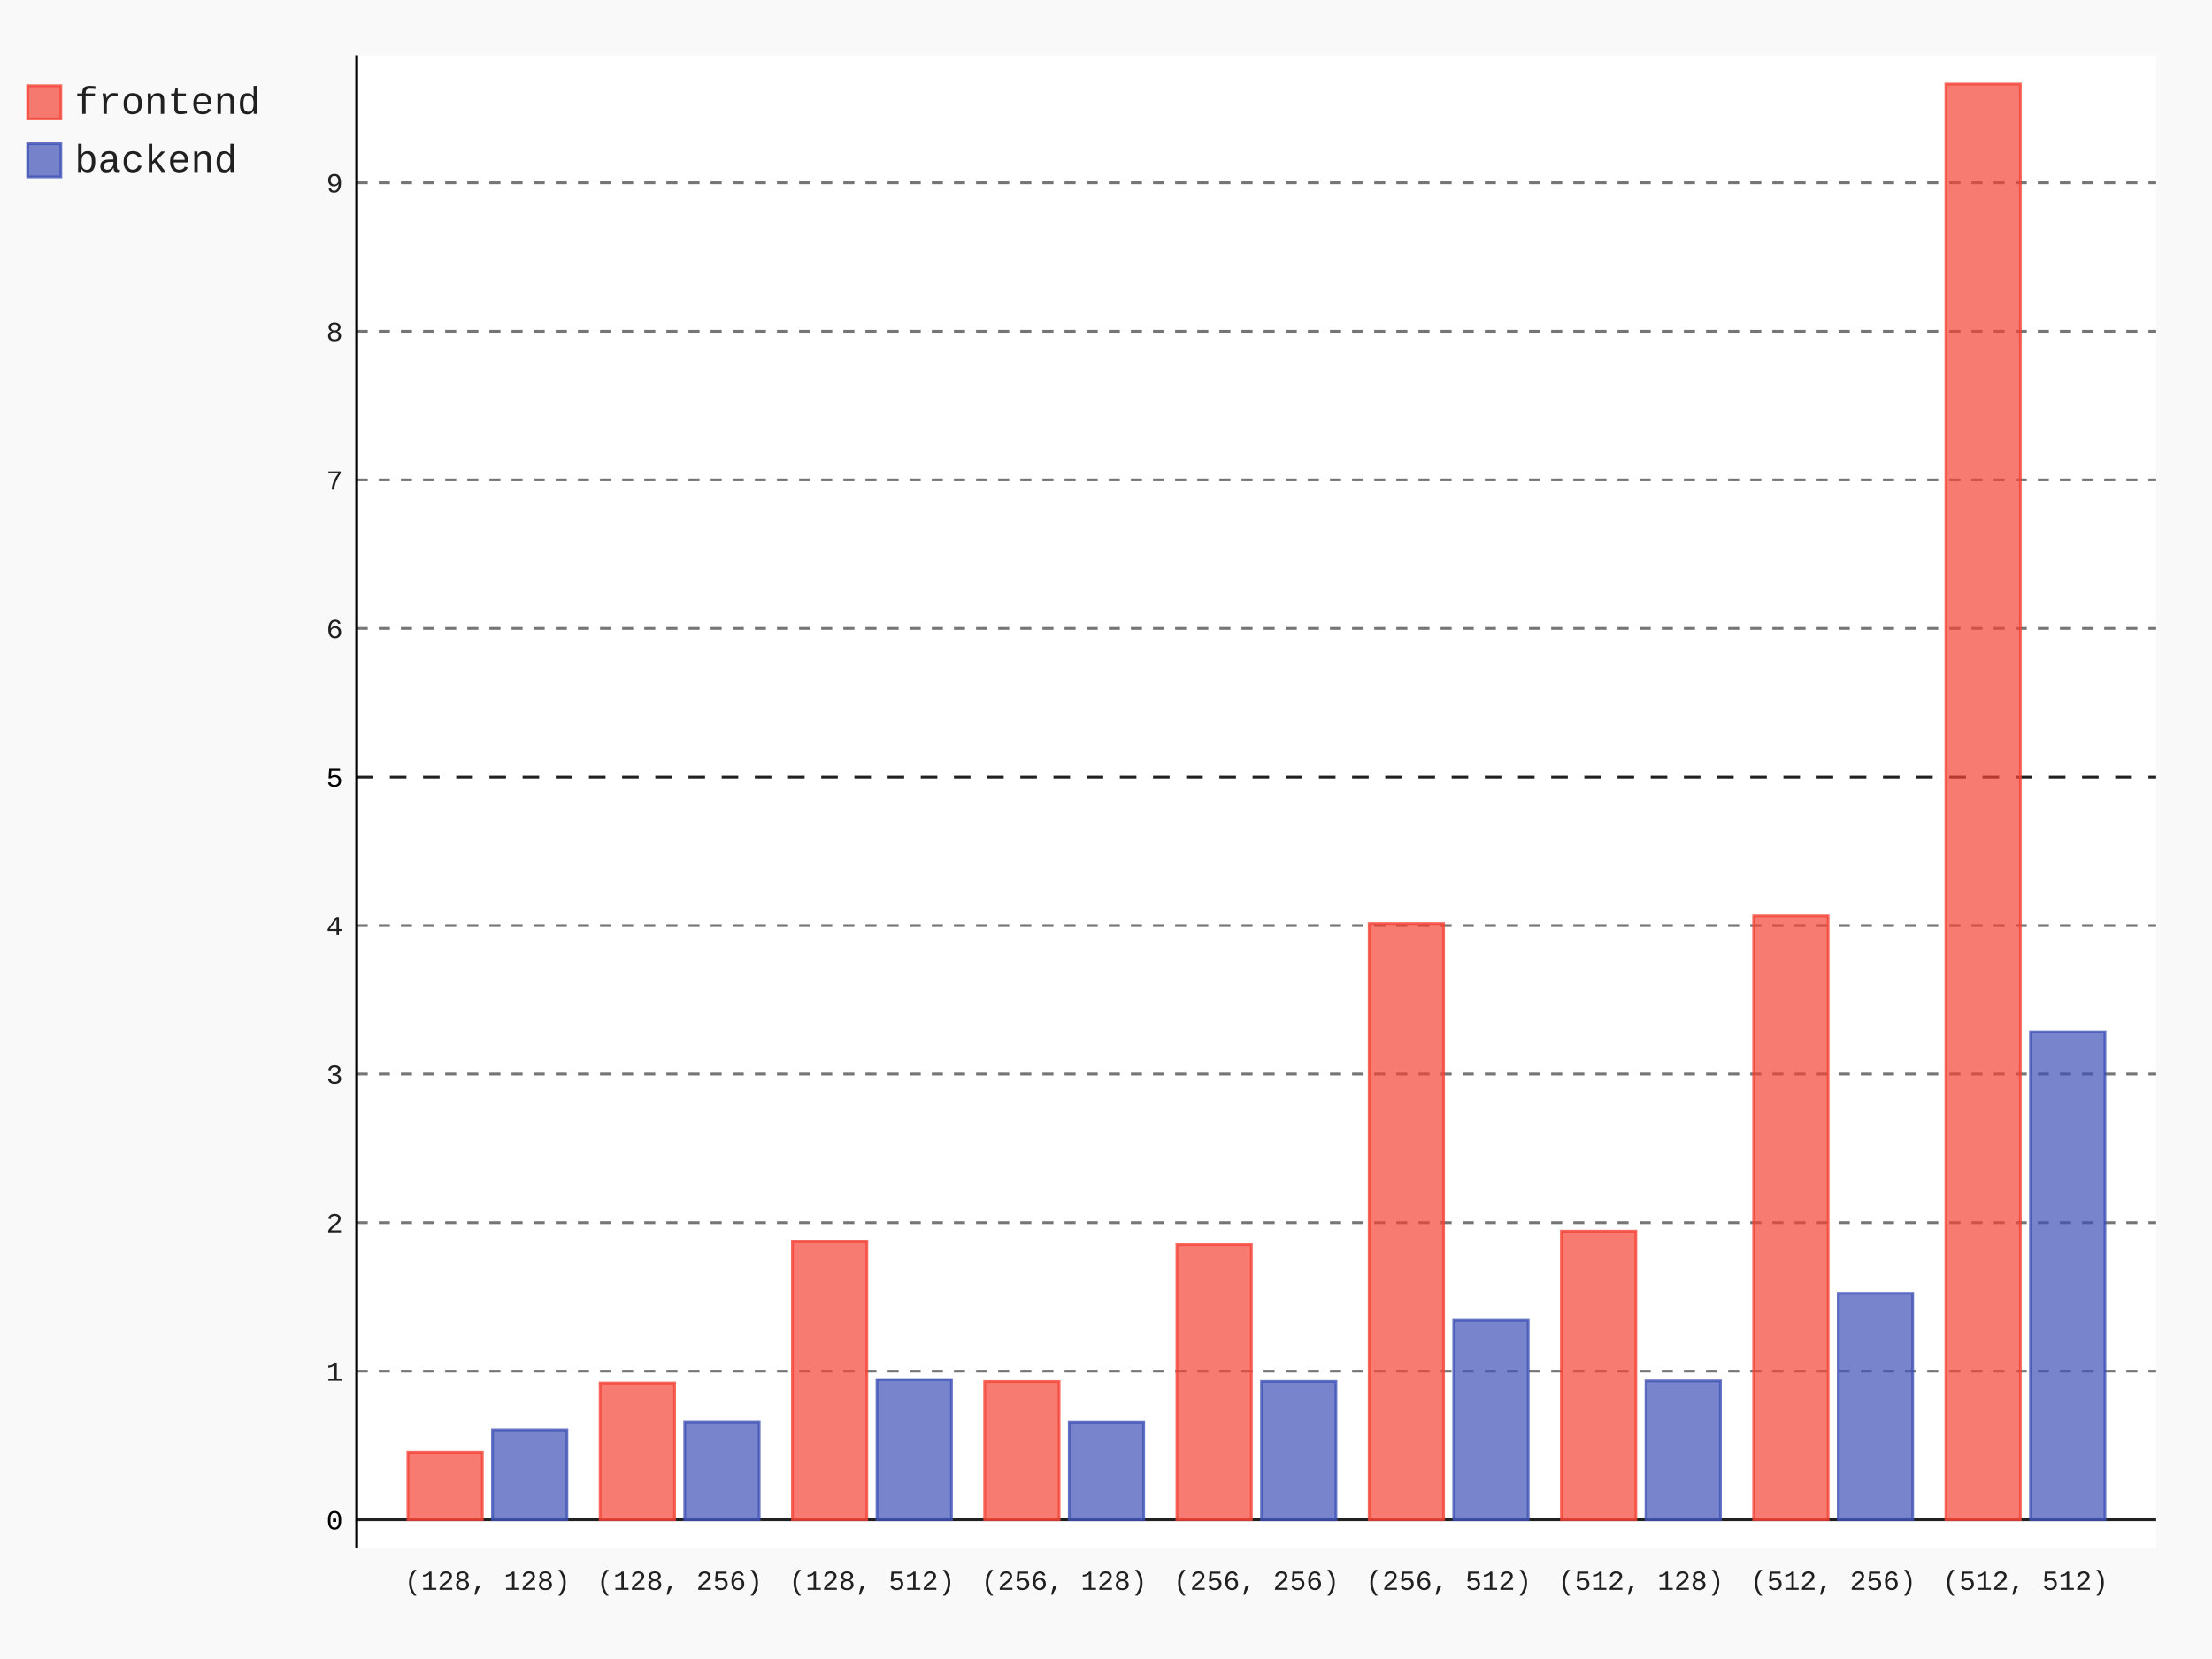
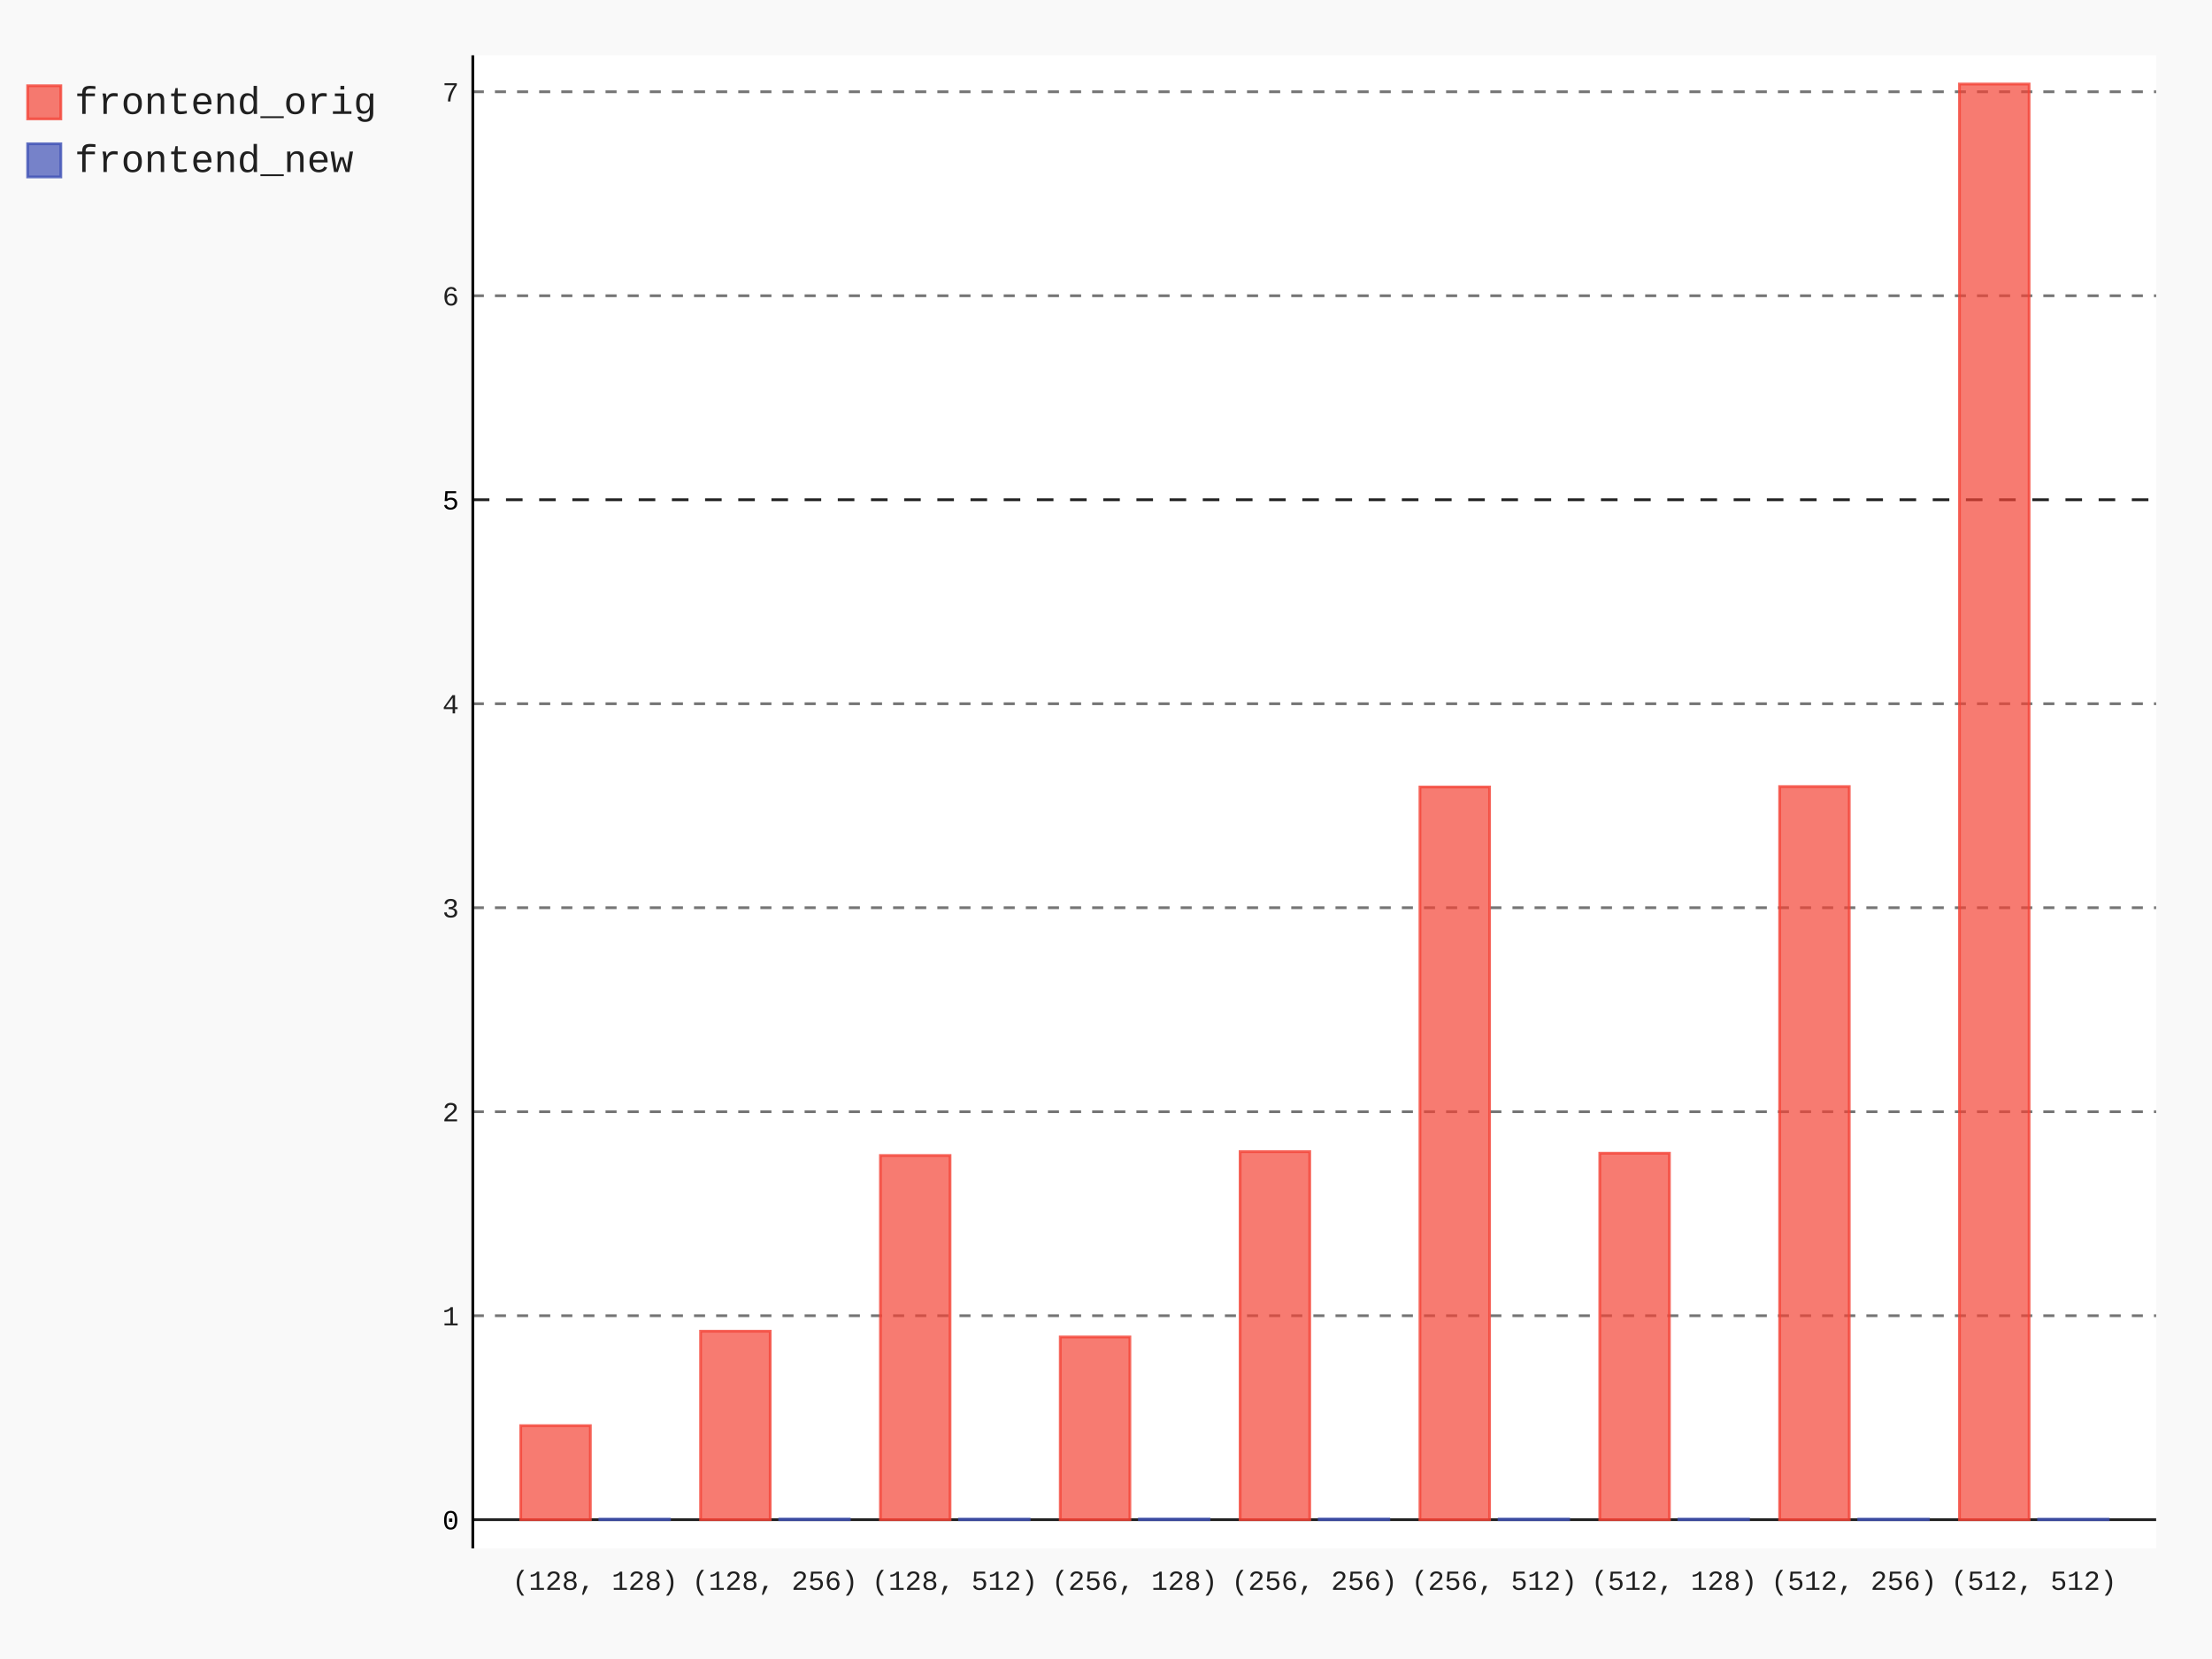
- <svg xmlns="http://www.w3.org/2000/svg" id="chart-3ea6c8b1-048f-42c2-ad86-44ae9a3598c1" class="pygal-chart" viewBox="0 0 800 600">
+ <svg xmlns="http://www.w3.org/2000/svg" id="chart-f8e5df01-a16a-4068-a84b-239835e40e79" class="pygal-chart" viewBox="0 0 800 600">
  <defs>
-     <style type="text/css">#chart-3ea6c8b1-048f-42c2-ad86-44ae9a3598c1{-webkit-user-select:none;-webkit-font-smoothing:antialiased;font-family:Consolas,"Liberation Mono",Menlo,Courier,monospace}#chart-3ea6c8b1-048f-42c2-ad86-44ae9a3598c1 .title{font-family:Consolas,"Liberation Mono",Menlo,Courier,monospace;font-size:16px}#chart-3ea6c8b1-048f-42c2-ad86-44ae9a3598c1 .legends .legend text{font-family:Consolas,"Liberation Mono",Menlo,Courier,monospace;font-size:14px}#chart-3ea6c8b1-048f-42c2-ad86-44ae9a3598c1 .axis text{font-family:Consolas,"Liberation Mono",Menlo,Courier,monospace;font-size:10px}#chart-3ea6c8b1-048f-42c2-ad86-44ae9a3598c1 .axis text.major{font-family:Consolas,"Liberation Mono",Menlo,Courier,monospace;font-size:10px}#chart-3ea6c8b1-048f-42c2-ad86-44ae9a3598c1 .text-overlay text.value{font-family:Consolas,"Liberation Mono",Menlo,Courier,monospace;font-size:16px}#chart-3ea6c8b1-048f-42c2-ad86-44ae9a3598c1 .text-overlay text.label{font-family:Consolas,"Liberation Mono",Menlo,Courier,monospace;font-size:10px}#chart-3ea6c8b1-048f-42c2-ad86-44ae9a3598c1 .tooltip{font-family:Consolas,"Liberation Mono",Menlo,Courier,monospace;font-size:14px}#chart-3ea6c8b1-048f-42c2-ad86-44ae9a3598c1 text.no_data{font-family:Consolas,"Liberation Mono",Menlo,Courier,monospace;font-size:64px}
- #chart-3ea6c8b1-048f-42c2-ad86-44ae9a3598c1{background-color:rgba(249,249,249,1)}#chart-3ea6c8b1-048f-42c2-ad86-44ae9a3598c1 path,#chart-3ea6c8b1-048f-42c2-ad86-44ae9a3598c1 line,#chart-3ea6c8b1-048f-42c2-ad86-44ae9a3598c1 rect,#chart-3ea6c8b1-048f-42c2-ad86-44ae9a3598c1 circle{-webkit-transition:150ms;-moz-transition:150ms;transition:150ms}#chart-3ea6c8b1-048f-42c2-ad86-44ae9a3598c1 .graph &gt; .background{fill:rgba(249,249,249,1)}#chart-3ea6c8b1-048f-42c2-ad86-44ae9a3598c1 .plot &gt; .background{fill:rgba(255,255,255,1)}#chart-3ea6c8b1-048f-42c2-ad86-44ae9a3598c1 .graph{fill:rgba(0,0,0,.87)}#chart-3ea6c8b1-048f-42c2-ad86-44ae9a3598c1 text.no_data{fill:rgba(0,0,0,1)}#chart-3ea6c8b1-048f-42c2-ad86-44ae9a3598c1 .title{fill:rgba(0,0,0,1)}#chart-3ea6c8b1-048f-42c2-ad86-44ae9a3598c1 .legends .legend text{fill:rgba(0,0,0,.87)}#chart-3ea6c8b1-048f-42c2-ad86-44ae9a3598c1 .legends .legend:hover text{fill:rgba(0,0,0,1)}#chart-3ea6c8b1-048f-42c2-ad86-44ae9a3598c1 .axis .line{stroke:rgba(0,0,0,1)}#chart-3ea6c8b1-048f-42c2-ad86-44ae9a3598c1 .axis .guide.line{stroke:rgba(0,0,0,.54)}#chart-3ea6c8b1-048f-42c2-ad86-44ae9a3598c1 .axis .major.line{stroke:rgba(0,0,0,.87)}#chart-3ea6c8b1-048f-42c2-ad86-44ae9a3598c1 .axis text.major{fill:rgba(0,0,0,1)}#chart-3ea6c8b1-048f-42c2-ad86-44ae9a3598c1 .axis.y .guides:hover .guide.line,#chart-3ea6c8b1-048f-42c2-ad86-44ae9a3598c1 .line-graph .axis.x .guides:hover .guide.line,#chart-3ea6c8b1-048f-42c2-ad86-44ae9a3598c1 .stackedline-graph .axis.x .guides:hover .guide.line,#chart-3ea6c8b1-048f-42c2-ad86-44ae9a3598c1 .xy-graph .axis.x .guides:hover .guide.line{stroke:rgba(0,0,0,1)}#chart-3ea6c8b1-048f-42c2-ad86-44ae9a3598c1 .axis .guides:hover text{fill:rgba(0,0,0,1)}#chart-3ea6c8b1-048f-42c2-ad86-44ae9a3598c1 .reactive{fill-opacity:.7;stroke-opacity:.8}#chart-3ea6c8b1-048f-42c2-ad86-44ae9a3598c1 .ci{stroke:rgba(0,0,0,.87)}#chart-3ea6c8b1-048f-42c2-ad86-44ae9a3598c1 .reactive.active,#chart-3ea6c8b1-048f-42c2-ad86-44ae9a3598c1 .active .reactive{fill-opacity:.8;stroke-opacity:.9;stroke-width:4}#chart-3ea6c8b1-048f-42c2-ad86-44ae9a3598c1 .ci .reactive.active{stroke-width:1.5}#chart-3ea6c8b1-048f-42c2-ad86-44ae9a3598c1 .series text{fill:rgba(0,0,0,1)}#chart-3ea6c8b1-048f-42c2-ad86-44ae9a3598c1 .tooltip rect{fill:rgba(255,255,255,1);stroke:rgba(0,0,0,1);-webkit-transition:opacity 150ms;-moz-transition:opacity 150ms;transition:opacity 150ms}#chart-3ea6c8b1-048f-42c2-ad86-44ae9a3598c1 .tooltip .label{fill:rgba(0,0,0,.87)}#chart-3ea6c8b1-048f-42c2-ad86-44ae9a3598c1 .tooltip .label{fill:rgba(0,0,0,.87)}#chart-3ea6c8b1-048f-42c2-ad86-44ae9a3598c1 .tooltip .legend{font-size:.8em;fill:rgba(0,0,0,.54)}#chart-3ea6c8b1-048f-42c2-ad86-44ae9a3598c1 .tooltip .x_label{font-size:.6em;fill:rgba(0,0,0,1)}#chart-3ea6c8b1-048f-42c2-ad86-44ae9a3598c1 .tooltip .xlink{font-size:.5em;text-decoration:underline}#chart-3ea6c8b1-048f-42c2-ad86-44ae9a3598c1 .tooltip .value{font-size:1.5em}#chart-3ea6c8b1-048f-42c2-ad86-44ae9a3598c1 .bound{font-size:.5em}#chart-3ea6c8b1-048f-42c2-ad86-44ae9a3598c1 .max-value{font-size:.75em;fill:rgba(0,0,0,.54)}#chart-3ea6c8b1-048f-42c2-ad86-44ae9a3598c1 .map-element{fill:rgba(255,255,255,1);stroke:rgba(0,0,0,.54) !important}#chart-3ea6c8b1-048f-42c2-ad86-44ae9a3598c1 .map-element .reactive{fill-opacity:inherit;stroke-opacity:inherit}#chart-3ea6c8b1-048f-42c2-ad86-44ae9a3598c1 .color-0,#chart-3ea6c8b1-048f-42c2-ad86-44ae9a3598c1 .color-0 a:visited{stroke:#F44336;fill:#F44336}#chart-3ea6c8b1-048f-42c2-ad86-44ae9a3598c1 .color-1,#chart-3ea6c8b1-048f-42c2-ad86-44ae9a3598c1 .color-1 a:visited{stroke:#3F51B5;fill:#3F51B5}#chart-3ea6c8b1-048f-42c2-ad86-44ae9a3598c1 .text-overlay .color-0 text{fill:black}#chart-3ea6c8b1-048f-42c2-ad86-44ae9a3598c1 .text-overlay .color-1 text{fill:black}
- #chart-3ea6c8b1-048f-42c2-ad86-44ae9a3598c1 text.no_data{text-anchor:middle}#chart-3ea6c8b1-048f-42c2-ad86-44ae9a3598c1 .guide.line{fill:none}#chart-3ea6c8b1-048f-42c2-ad86-44ae9a3598c1 .centered{text-anchor:middle}#chart-3ea6c8b1-048f-42c2-ad86-44ae9a3598c1 .title{text-anchor:middle}#chart-3ea6c8b1-048f-42c2-ad86-44ae9a3598c1 .legends .legend text{fill-opacity:1}#chart-3ea6c8b1-048f-42c2-ad86-44ae9a3598c1 .axis.x text{text-anchor:middle}#chart-3ea6c8b1-048f-42c2-ad86-44ae9a3598c1 .axis.x:not(.web) text[transform]{text-anchor:start}#chart-3ea6c8b1-048f-42c2-ad86-44ae9a3598c1 .axis.x:not(.web) text[transform].backwards{text-anchor:end}#chart-3ea6c8b1-048f-42c2-ad86-44ae9a3598c1 .axis.y text{text-anchor:end}#chart-3ea6c8b1-048f-42c2-ad86-44ae9a3598c1 .axis.y text[transform].backwards{text-anchor:start}#chart-3ea6c8b1-048f-42c2-ad86-44ae9a3598c1 .axis.y2 text{text-anchor:start}#chart-3ea6c8b1-048f-42c2-ad86-44ae9a3598c1 .axis.y2 text[transform].backwards{text-anchor:end}#chart-3ea6c8b1-048f-42c2-ad86-44ae9a3598c1 .axis .guide.line{stroke-dasharray:4,4}#chart-3ea6c8b1-048f-42c2-ad86-44ae9a3598c1 .axis .major.guide.line{stroke-dasharray:6,6}#chart-3ea6c8b1-048f-42c2-ad86-44ae9a3598c1 .horizontal .axis.y .guide.line,#chart-3ea6c8b1-048f-42c2-ad86-44ae9a3598c1 .horizontal .axis.y2 .guide.line,#chart-3ea6c8b1-048f-42c2-ad86-44ae9a3598c1 .vertical .axis.x .guide.line{opacity:0}#chart-3ea6c8b1-048f-42c2-ad86-44ae9a3598c1 .horizontal .axis.always_show .guide.line,#chart-3ea6c8b1-048f-42c2-ad86-44ae9a3598c1 .vertical .axis.always_show .guide.line{opacity:1 !important}#chart-3ea6c8b1-048f-42c2-ad86-44ae9a3598c1 .axis.y .guides:hover .guide.line,#chart-3ea6c8b1-048f-42c2-ad86-44ae9a3598c1 .axis.y2 .guides:hover .guide.line,#chart-3ea6c8b1-048f-42c2-ad86-44ae9a3598c1 .axis.x .guides:hover .guide.line{opacity:1}#chart-3ea6c8b1-048f-42c2-ad86-44ae9a3598c1 .axis .guides:hover text{opacity:1}#chart-3ea6c8b1-048f-42c2-ad86-44ae9a3598c1 .nofill{fill:none}#chart-3ea6c8b1-048f-42c2-ad86-44ae9a3598c1 .subtle-fill{fill-opacity:.2}#chart-3ea6c8b1-048f-42c2-ad86-44ae9a3598c1 .dot{stroke-width:1px;fill-opacity:1}#chart-3ea6c8b1-048f-42c2-ad86-44ae9a3598c1 .dot.active{stroke-width:5px}#chart-3ea6c8b1-048f-42c2-ad86-44ae9a3598c1 .dot.negative{fill:transparent}#chart-3ea6c8b1-048f-42c2-ad86-44ae9a3598c1 text,#chart-3ea6c8b1-048f-42c2-ad86-44ae9a3598c1 tspan{stroke:none !important}#chart-3ea6c8b1-048f-42c2-ad86-44ae9a3598c1 .series text.active{opacity:1}#chart-3ea6c8b1-048f-42c2-ad86-44ae9a3598c1 .tooltip rect{fill-opacity:.95;stroke-width:.5}#chart-3ea6c8b1-048f-42c2-ad86-44ae9a3598c1 .tooltip text{fill-opacity:1}#chart-3ea6c8b1-048f-42c2-ad86-44ae9a3598c1 .showable{visibility:hidden}#chart-3ea6c8b1-048f-42c2-ad86-44ae9a3598c1 .showable.shown{visibility:visible}#chart-3ea6c8b1-048f-42c2-ad86-44ae9a3598c1 .gauge-background{fill:rgba(229,229,229,1);stroke:none}#chart-3ea6c8b1-048f-42c2-ad86-44ae9a3598c1 .bg-lines{stroke:rgba(249,249,249,1);stroke-width:2px}</style>
+     <style type="text/css">#chart-f8e5df01-a16a-4068-a84b-239835e40e79{-webkit-user-select:none;-webkit-font-smoothing:antialiased;font-family:Consolas,"Liberation Mono",Menlo,Courier,monospace}#chart-f8e5df01-a16a-4068-a84b-239835e40e79 .title{font-family:Consolas,"Liberation Mono",Menlo,Courier,monospace;font-size:16px}#chart-f8e5df01-a16a-4068-a84b-239835e40e79 .legends .legend text{font-family:Consolas,"Liberation Mono",Menlo,Courier,monospace;font-size:14px}#chart-f8e5df01-a16a-4068-a84b-239835e40e79 .axis text{font-family:Consolas,"Liberation Mono",Menlo,Courier,monospace;font-size:10px}#chart-f8e5df01-a16a-4068-a84b-239835e40e79 .axis text.major{font-family:Consolas,"Liberation Mono",Menlo,Courier,monospace;font-size:10px}#chart-f8e5df01-a16a-4068-a84b-239835e40e79 .text-overlay text.value{font-family:Consolas,"Liberation Mono",Menlo,Courier,monospace;font-size:16px}#chart-f8e5df01-a16a-4068-a84b-239835e40e79 .text-overlay text.label{font-family:Consolas,"Liberation Mono",Menlo,Courier,monospace;font-size:10px}#chart-f8e5df01-a16a-4068-a84b-239835e40e79 .tooltip{font-family:Consolas,"Liberation Mono",Menlo,Courier,monospace;font-size:14px}#chart-f8e5df01-a16a-4068-a84b-239835e40e79 text.no_data{font-family:Consolas,"Liberation Mono",Menlo,Courier,monospace;font-size:64px}
+ #chart-f8e5df01-a16a-4068-a84b-239835e40e79{background-color:rgba(249,249,249,1)}#chart-f8e5df01-a16a-4068-a84b-239835e40e79 path,#chart-f8e5df01-a16a-4068-a84b-239835e40e79 line,#chart-f8e5df01-a16a-4068-a84b-239835e40e79 rect,#chart-f8e5df01-a16a-4068-a84b-239835e40e79 circle{-webkit-transition:150ms;-moz-transition:150ms;transition:150ms}#chart-f8e5df01-a16a-4068-a84b-239835e40e79 .graph &gt; .background{fill:rgba(249,249,249,1)}#chart-f8e5df01-a16a-4068-a84b-239835e40e79 .plot &gt; .background{fill:rgba(255,255,255,1)}#chart-f8e5df01-a16a-4068-a84b-239835e40e79 .graph{fill:rgba(0,0,0,.87)}#chart-f8e5df01-a16a-4068-a84b-239835e40e79 text.no_data{fill:rgba(0,0,0,1)}#chart-f8e5df01-a16a-4068-a84b-239835e40e79 .title{fill:rgba(0,0,0,1)}#chart-f8e5df01-a16a-4068-a84b-239835e40e79 .legends .legend text{fill:rgba(0,0,0,.87)}#chart-f8e5df01-a16a-4068-a84b-239835e40e79 .legends .legend:hover text{fill:rgba(0,0,0,1)}#chart-f8e5df01-a16a-4068-a84b-239835e40e79 .axis .line{stroke:rgba(0,0,0,1)}#chart-f8e5df01-a16a-4068-a84b-239835e40e79 .axis .guide.line{stroke:rgba(0,0,0,.54)}#chart-f8e5df01-a16a-4068-a84b-239835e40e79 .axis .major.line{stroke:rgba(0,0,0,.87)}#chart-f8e5df01-a16a-4068-a84b-239835e40e79 .axis text.major{fill:rgba(0,0,0,1)}#chart-f8e5df01-a16a-4068-a84b-239835e40e79 .axis.y .guides:hover .guide.line,#chart-f8e5df01-a16a-4068-a84b-239835e40e79 .line-graph .axis.x .guides:hover .guide.line,#chart-f8e5df01-a16a-4068-a84b-239835e40e79 .stackedline-graph .axis.x .guides:hover .guide.line,#chart-f8e5df01-a16a-4068-a84b-239835e40e79 .xy-graph .axis.x .guides:hover .guide.line{stroke:rgba(0,0,0,1)}#chart-f8e5df01-a16a-4068-a84b-239835e40e79 .axis .guides:hover text{fill:rgba(0,0,0,1)}#chart-f8e5df01-a16a-4068-a84b-239835e40e79 .reactive{fill-opacity:.7;stroke-opacity:.8}#chart-f8e5df01-a16a-4068-a84b-239835e40e79 .ci{stroke:rgba(0,0,0,.87)}#chart-f8e5df01-a16a-4068-a84b-239835e40e79 .reactive.active,#chart-f8e5df01-a16a-4068-a84b-239835e40e79 .active .reactive{fill-opacity:.8;stroke-opacity:.9;stroke-width:4}#chart-f8e5df01-a16a-4068-a84b-239835e40e79 .ci .reactive.active{stroke-width:1.5}#chart-f8e5df01-a16a-4068-a84b-239835e40e79 .series text{fill:rgba(0,0,0,1)}#chart-f8e5df01-a16a-4068-a84b-239835e40e79 .tooltip rect{fill:rgba(255,255,255,1);stroke:rgba(0,0,0,1);-webkit-transition:opacity 150ms;-moz-transition:opacity 150ms;transition:opacity 150ms}#chart-f8e5df01-a16a-4068-a84b-239835e40e79 .tooltip .label{fill:rgba(0,0,0,.87)}#chart-f8e5df01-a16a-4068-a84b-239835e40e79 .tooltip .label{fill:rgba(0,0,0,.87)}#chart-f8e5df01-a16a-4068-a84b-239835e40e79 .tooltip .legend{font-size:.8em;fill:rgba(0,0,0,.54)}#chart-f8e5df01-a16a-4068-a84b-239835e40e79 .tooltip .x_label{font-size:.6em;fill:rgba(0,0,0,1)}#chart-f8e5df01-a16a-4068-a84b-239835e40e79 .tooltip .xlink{font-size:.5em;text-decoration:underline}#chart-f8e5df01-a16a-4068-a84b-239835e40e79 .tooltip .value{font-size:1.5em}#chart-f8e5df01-a16a-4068-a84b-239835e40e79 .bound{font-size:.5em}#chart-f8e5df01-a16a-4068-a84b-239835e40e79 .max-value{font-size:.75em;fill:rgba(0,0,0,.54)}#chart-f8e5df01-a16a-4068-a84b-239835e40e79 .map-element{fill:rgba(255,255,255,1);stroke:rgba(0,0,0,.54) !important}#chart-f8e5df01-a16a-4068-a84b-239835e40e79 .map-element .reactive{fill-opacity:inherit;stroke-opacity:inherit}#chart-f8e5df01-a16a-4068-a84b-239835e40e79 .color-0,#chart-f8e5df01-a16a-4068-a84b-239835e40e79 .color-0 a:visited{stroke:#F44336;fill:#F44336}#chart-f8e5df01-a16a-4068-a84b-239835e40e79 .color-1,#chart-f8e5df01-a16a-4068-a84b-239835e40e79 .color-1 a:visited{stroke:#3F51B5;fill:#3F51B5}#chart-f8e5df01-a16a-4068-a84b-239835e40e79 .text-overlay .color-0 text{fill:black}#chart-f8e5df01-a16a-4068-a84b-239835e40e79 .text-overlay .color-1 text{fill:black}
+ #chart-f8e5df01-a16a-4068-a84b-239835e40e79 text.no_data{text-anchor:middle}#chart-f8e5df01-a16a-4068-a84b-239835e40e79 .guide.line{fill:none}#chart-f8e5df01-a16a-4068-a84b-239835e40e79 .centered{text-anchor:middle}#chart-f8e5df01-a16a-4068-a84b-239835e40e79 .title{text-anchor:middle}#chart-f8e5df01-a16a-4068-a84b-239835e40e79 .legends .legend text{fill-opacity:1}#chart-f8e5df01-a16a-4068-a84b-239835e40e79 .axis.x text{text-anchor:middle}#chart-f8e5df01-a16a-4068-a84b-239835e40e79 .axis.x:not(.web) text[transform]{text-anchor:start}#chart-f8e5df01-a16a-4068-a84b-239835e40e79 .axis.x:not(.web) text[transform].backwards{text-anchor:end}#chart-f8e5df01-a16a-4068-a84b-239835e40e79 .axis.y text{text-anchor:end}#chart-f8e5df01-a16a-4068-a84b-239835e40e79 .axis.y text[transform].backwards{text-anchor:start}#chart-f8e5df01-a16a-4068-a84b-239835e40e79 .axis.y2 text{text-anchor:start}#chart-f8e5df01-a16a-4068-a84b-239835e40e79 .axis.y2 text[transform].backwards{text-anchor:end}#chart-f8e5df01-a16a-4068-a84b-239835e40e79 .axis .guide.line{stroke-dasharray:4,4}#chart-f8e5df01-a16a-4068-a84b-239835e40e79 .axis .major.guide.line{stroke-dasharray:6,6}#chart-f8e5df01-a16a-4068-a84b-239835e40e79 .horizontal .axis.y .guide.line,#chart-f8e5df01-a16a-4068-a84b-239835e40e79 .horizontal .axis.y2 .guide.line,#chart-f8e5df01-a16a-4068-a84b-239835e40e79 .vertical .axis.x .guide.line{opacity:0}#chart-f8e5df01-a16a-4068-a84b-239835e40e79 .horizontal .axis.always_show .guide.line,#chart-f8e5df01-a16a-4068-a84b-239835e40e79 .vertical .axis.always_show .guide.line{opacity:1 !important}#chart-f8e5df01-a16a-4068-a84b-239835e40e79 .axis.y .guides:hover .guide.line,#chart-f8e5df01-a16a-4068-a84b-239835e40e79 .axis.y2 .guides:hover .guide.line,#chart-f8e5df01-a16a-4068-a84b-239835e40e79 .axis.x .guides:hover .guide.line{opacity:1}#chart-f8e5df01-a16a-4068-a84b-239835e40e79 .axis .guides:hover text{opacity:1}#chart-f8e5df01-a16a-4068-a84b-239835e40e79 .nofill{fill:none}#chart-f8e5df01-a16a-4068-a84b-239835e40e79 .subtle-fill{fill-opacity:.2}#chart-f8e5df01-a16a-4068-a84b-239835e40e79 .dot{stroke-width:1px;fill-opacity:1}#chart-f8e5df01-a16a-4068-a84b-239835e40e79 .dot.active{stroke-width:5px}#chart-f8e5df01-a16a-4068-a84b-239835e40e79 .dot.negative{fill:transparent}#chart-f8e5df01-a16a-4068-a84b-239835e40e79 text,#chart-f8e5df01-a16a-4068-a84b-239835e40e79 tspan{stroke:none !important}#chart-f8e5df01-a16a-4068-a84b-239835e40e79 .series text.active{opacity:1}#chart-f8e5df01-a16a-4068-a84b-239835e40e79 .tooltip rect{fill-opacity:.95;stroke-width:.5}#chart-f8e5df01-a16a-4068-a84b-239835e40e79 .tooltip text{fill-opacity:1}#chart-f8e5df01-a16a-4068-a84b-239835e40e79 .showable{visibility:hidden}#chart-f8e5df01-a16a-4068-a84b-239835e40e79 .showable.shown{visibility:visible}#chart-f8e5df01-a16a-4068-a84b-239835e40e79 .gauge-background{fill:rgba(229,229,229,1);stroke:none}#chart-f8e5df01-a16a-4068-a84b-239835e40e79 .bg-lines{stroke:rgba(249,249,249,1);stroke-width:2px}</style>
  </defs>
  <g class="graph bar-graph vertical">
    <rect x="0" y="0" width="800" height="600" class="background" />
-     <g transform="translate(129, 20)" class="plot">
-       <rect x="0" y="0" width="650.8" height="540" class="background" />
+     <g transform="translate(171, 20)" class="plot">
+       <rect x="0" y="0" width="608.8" height="540" class="background" />
      <g class="axis y always_show">
        <g class="guides">
-           <path d="M0 529.615 h650.8" class="axis major line" />
+           <path d="M0 529.615 h608.8" class="axis major line" />
          <text x="-5" y="533.115" class="major">0</text>
        </g>
        <g class="guides">
-           <path d="M0 475.893 h650.8" class="guide line" />
-           <text x="-5" y="479.393" class="">1</text>
+           <path d="M0 455.84 h608.8" class="guide line" />
+           <text x="-5" y="459.34" class="">1</text>
        </g>
        <g class="guides">
-           <path d="M0 422.17 h650.8" class="guide line" />
-           <text x="-5" y="425.67" class="">2</text>
+           <path d="M0 382.065 h608.8" class="guide line" />
+           <text x="-5" y="385.565" class="">2</text>
        </g>
        <g class="guides">
-           <path d="M0 368.447 h650.8" class="guide line" />
-           <text x="-5" y="371.947" class="">3</text>
+           <path d="M0 308.29 h608.8" class="guide line" />
+           <text x="-5" y="311.79" class="">3</text>
        </g>
        <g class="guides">
-           <path d="M0 314.725 h650.8" class="guide line" />
-           <text x="-5" y="318.225" class="">4</text>
+           <path d="M0 234.515 h608.8" class="guide line" />
+           <text x="-5" y="238.015" class="">4</text>
        </g>
        <g class="guides">
-           <path d="M0 261.002 h650.8" class="major guide line" />
-           <text x="-5" y="264.502" class="major">5</text>
+           <path d="M0 160.74 h608.8" class="major guide line" />
+           <text x="-5" y="164.24" class="major">5</text>
        </g>
        <g class="guides">
-           <path d="M0 207.279 h650.8" class="guide line" />
-           <text x="-5" y="210.779" class="">6</text>
+           <path d="M0 86.964 h608.8" class="guide line" />
+           <text x="-5" y="90.464" class="">6</text>
        </g>
        <g class="guides">
-           <path d="M0 153.557 h650.8" class="guide line" />
-           <text x="-5" y="157.057" class="">7</text>
-         </g>
-         <g class="guides">
-           <path d="M0 99.834 h650.8" class="guide line" />
-           <text x="-5" y="103.334" class="">8</text>
-         </g>
-         <g class="guides">
-           <path d="M0 46.111 h650.8" class="guide line" />
-           <text x="-5" y="49.611" class="">9</text>
+           <path d="M0 13.189 h608.8" class="guide line" />
+           <text x="-5" y="16.689" class="">7</text>
        </g>
      </g>
      <g class="axis x">
        <path d="M0 0 v540" class="line" />
        <g class="guides">
-           <path d="M47.28 0 v540" class="guide line" />
-           <text x="47.28" y="555.0" class="">(128, 128)</text>
+           <path d="M44.229 0 v540" class="guide line" />
+           <text x="44.229" y="555.0" class="">(128, 128)</text>
        </g>
        <g class="guides">
-           <path d="M116.81 0 v540" class="guide line" />
-           <text x="116.81" y="555.0" class="">(128, 256)</text>
+           <path d="M109.272 0 v540" class="guide line" />
+           <text x="109.272" y="555.0" class="">(128, 256)</text>
        </g>
        <g class="guides">
-           <path d="M186.34 0 v540" class="guide line" />
-           <text x="186.34" y="555.0" class="">(128, 512)</text>
+           <path d="M174.315 0 v540" class="guide line" />
+           <text x="174.315" y="555.0" class="">(128, 512)</text>
        </g>
        <g class="guides">
-           <path d="M255.87 0 v540" class="guide line" />
-           <text x="255.87" y="555.0" class="">(256, 128)</text>
+           <path d="M239.357 0 v540" class="guide line" />
+           <text x="239.357" y="555.0" class="">(256, 128)</text>
        </g>
        <g class="guides">
-           <path d="M325.4 0 v540" class="guide line" />
-           <text x="325.4" y="555.0" class="">(256, 256)</text>
+           <path d="M304.4 0 v540" class="guide line" />
+           <text x="304.4" y="555.0" class="">(256, 256)</text>
        </g>
        <g class="guides">
-           <path d="M394.93 0 v540" class="guide line" />
-           <text x="394.93" y="555.0" class="">(256, 512)</text>
+           <path d="M369.443 0 v540" class="guide line" />
+           <text x="369.443" y="555.0" class="">(256, 512)</text>
        </g>
        <g class="guides">
-           <path d="M464.46 0 v540" class="guide line" />
-           <text x="464.46" y="555.0" class="">(512, 128)</text>
+           <path d="M434.485 0 v540" class="guide line" />
+           <text x="434.485" y="555.0" class="">(512, 128)</text>
        </g>
        <g class="guides">
-           <path d="M533.99 0 v540" class="guide line" />
-           <text x="533.99" y="555.0" class="">(512, 256)</text>
+           <path d="M499.528 0 v540" class="guide line" />
+           <text x="499.528" y="555.0" class="">(512, 256)</text>
        </g>
        <g class="guides">
-           <path d="M603.52 0 v540" class="guide line" />
-           <text x="603.52" y="555.0" class="">(512, 512)</text>
+           <path d="M564.571 0 v540" class="guide line" />
+           <text x="564.571" y="555.0" class="">(512, 512)</text>
        </g>
      </g>
      <g class="series serie-0 color-0">
        <g class="bars">
          <g class="bar">
-             <rect x="18.523" y="505.243" rx="0" ry="0" width="26.922" height="24.373" class="rect reactive tooltip-trigger" />
+             <rect x="17.327" y="495.606" rx="0" ry="0" width="25.185" height="34.009" class="rect reactive tooltip-trigger" />
          </g>
          <g class="bar">
-             <rect x="88.053" y="480.217" rx="0" ry="0" width="26.922" height="49.398" class="rect reactive tooltip-trigger" />
+             <rect x="82.37" y="461.445" rx="0" ry="0" width="25.185" height="68.17" class="rect reactive tooltip-trigger" />
          </g>
          <g class="bar">
-             <rect x="157.583" y="429.033" rx="0" ry="0" width="26.922" height="100.583" class="rect reactive tooltip-trigger" />
+             <rect x="147.413" y="397.899" rx="0" ry="0" width="25.185" height="131.717" class="rect reactive tooltip-trigger" />
          </g>
          <g class="bar">
-             <rect x="227.113" y="479.668" rx="0" ry="0" width="26.922" height="49.948" class="rect reactive tooltip-trigger" />
+             <rect x="212.456" y="463.518" rx="0" ry="0" width="25.185" height="66.098" class="rect reactive tooltip-trigger" />
          </g>
          <g class="bar">
-             <rect x="296.642" y="430.101" rx="0" ry="0" width="26.922" height="99.514" class="rect reactive tooltip-trigger" />
+             <rect x="277.498" y="396.504" rx="0" ry="0" width="25.185" height="133.111" class="rect reactive tooltip-trigger" />
          </g>
          <g class="bar">
-             <rect x="366.172" y="313.977" rx="0" ry="0" width="26.922" height="215.638" class="rect reactive tooltip-trigger" />
+             <rect x="342.541" y="264.619" rx="0" ry="0" width="25.185" height="264.997" class="rect reactive tooltip-trigger" />
          </g>
          <g class="bar">
-             <rect x="435.702" y="425.249" rx="0" ry="0" width="26.922" height="104.366" class="rect reactive tooltip-trigger" />
+             <rect x="407.584" y="397.077" rx="0" ry="0" width="25.185" height="132.539" class="rect reactive tooltip-trigger" />
          </g>
          <g class="bar">
-             <rect x="505.232" y="311.139" rx="0" ry="0" width="26.922" height="218.477" class="rect reactive tooltip-trigger" />
+             <rect x="472.627" y="264.468" rx="0" ry="0" width="25.185" height="265.147" class="rect reactive tooltip-trigger" />
          </g>
          <g class="bar">
-             <rect x="574.762" y="10.385" rx="0" ry="0" width="26.922" height="519.231" class="rect reactive tooltip-trigger" />
+             <rect x="537.669" y="10.385" rx="0" ry="0" width="25.185" height="519.231" class="rect reactive tooltip-trigger" />
          </g>
        </g>
      </g>
      <g class="series serie-1 color-1">
        <g class="bars">
          <g class="bar">
-             <rect x="49.116" y="497.139" rx="0" ry="0" width="26.922" height="32.476" class="rect reactive tooltip-trigger" />
+             <rect x="45.946" y="529.414" rx="0" ry="0" width="25.185" height="0.201" class="rect reactive tooltip-trigger" />
          </g>
          <g class="bar">
-             <rect x="118.646" y="494.271" rx="0" ry="0" width="26.922" height="35.345" class="rect reactive tooltip-trigger" />
+             <rect x="110.989" y="529.384" rx="0" ry="0" width="25.185" height="0.232" class="rect reactive tooltip-trigger" />
          </g>
          <g class="bar">
-             <rect x="188.176" y="478.944" rx="0" ry="0" width="26.922" height="50.671" class="rect reactive tooltip-trigger" />
+             <rect x="176.032" y="529.404" rx="0" ry="0" width="25.185" height="0.211" class="rect reactive tooltip-trigger" />
          </g>
          <g class="bar">
-             <rect x="257.706" y="494.328" rx="0" ry="0" width="26.922" height="35.287" class="rect reactive tooltip-trigger" />
+             <rect x="241.074" y="529.378" rx="0" ry="0" width="25.185" height="0.237" class="rect reactive tooltip-trigger" />
          </g>
          <g class="bar">
-             <rect x="327.236" y="479.635" rx="0" ry="0" width="26.922" height="49.981" class="rect reactive tooltip-trigger" />
+             <rect x="306.117" y="529.374" rx="0" ry="0" width="25.185" height="0.241" class="rect reactive tooltip-trigger" />
          </g>
          <g class="bar">
-             <rect x="396.766" y="457.494" rx="0" ry="0" width="26.922" height="72.121" class="rect reactive tooltip-trigger" />
+             <rect x="371.16" y="529.39" rx="0" ry="0" width="25.185" height="0.225" class="rect reactive tooltip-trigger" />
          </g>
          <g class="bar">
-             <rect x="466.295" y="479.439" rx="0" ry="0" width="26.922" height="50.176" class="rect reactive tooltip-trigger" />
+             <rect x="436.203" y="529.404" rx="0" ry="0" width="25.185" height="0.211" class="rect reactive tooltip-trigger" />
          </g>
          <g class="bar">
-             <rect x="535.825" y="447.762" rx="0" ry="0" width="26.922" height="81.854" class="rect reactive tooltip-trigger" />
+             <rect x="501.245" y="529.411" rx="0" ry="0" width="25.185" height="0.204" class="rect reactive tooltip-trigger" />
          </g>
          <g class="bar">
-             <rect x="605.355" y="353.193" rx="0" ry="0" width="26.922" height="176.422" class="rect reactive tooltip-trigger" />
+             <rect x="566.288" y="529.432" rx="0" ry="0" width="25.185" height="0.183" class="rect reactive tooltip-trigger" />
          </g>
        </g>
      </g>
    </g>
    <g class="titles" />
-     <g transform="translate(129, 20)" class="plot overlay">
+     <g transform="translate(171, 20)" class="plot overlay">
      <g class="series serie-0 color-0" />
      <g class="series serie-1 color-1" />
    </g>
-     <g transform="translate(129, 20)" class="plot text-overlay">
+     <g transform="translate(171, 20)" class="plot text-overlay">
      <g class="series serie-0 color-0" />
      <g class="series serie-1 color-1" />
    </g>
-     <g transform="translate(129, 20)" class="plot tooltip-overlay">
+     <g transform="translate(171, 20)" class="plot tooltip-overlay">
      <g transform="translate(0 0)" style="opacity: 0" class="tooltip">
        <rect rx="0" ry="0" width="0" height="0" class="tooltip-box" />
        <g class="text" />
      </g>
    </g>
    <g transform="translate(10, 30)" class="legends">
      <g id="activate-serie-0" class="legend reactive activate-serie">
        <rect x="0.0" y="1.0" width="12" height="12" class="color-0 reactive" />
-         <text x="17.0" y="11.2">frontend</text>
+         <text x="17.0" y="11.2">frontend_orig</text>
      </g>
      <g id="activate-serie-1" class="legend reactive activate-serie">
        <rect x="0.0" y="22.0" width="12" height="12" class="color-1 reactive" />
-         <text x="17.0" y="32.2">backend</text>
+         <text x="17.0" y="32.2">frontend_new</text>
      </g>
    </g>
    <g transform="translate(790, 30)" class="legends" />
  </g>
</svg>
